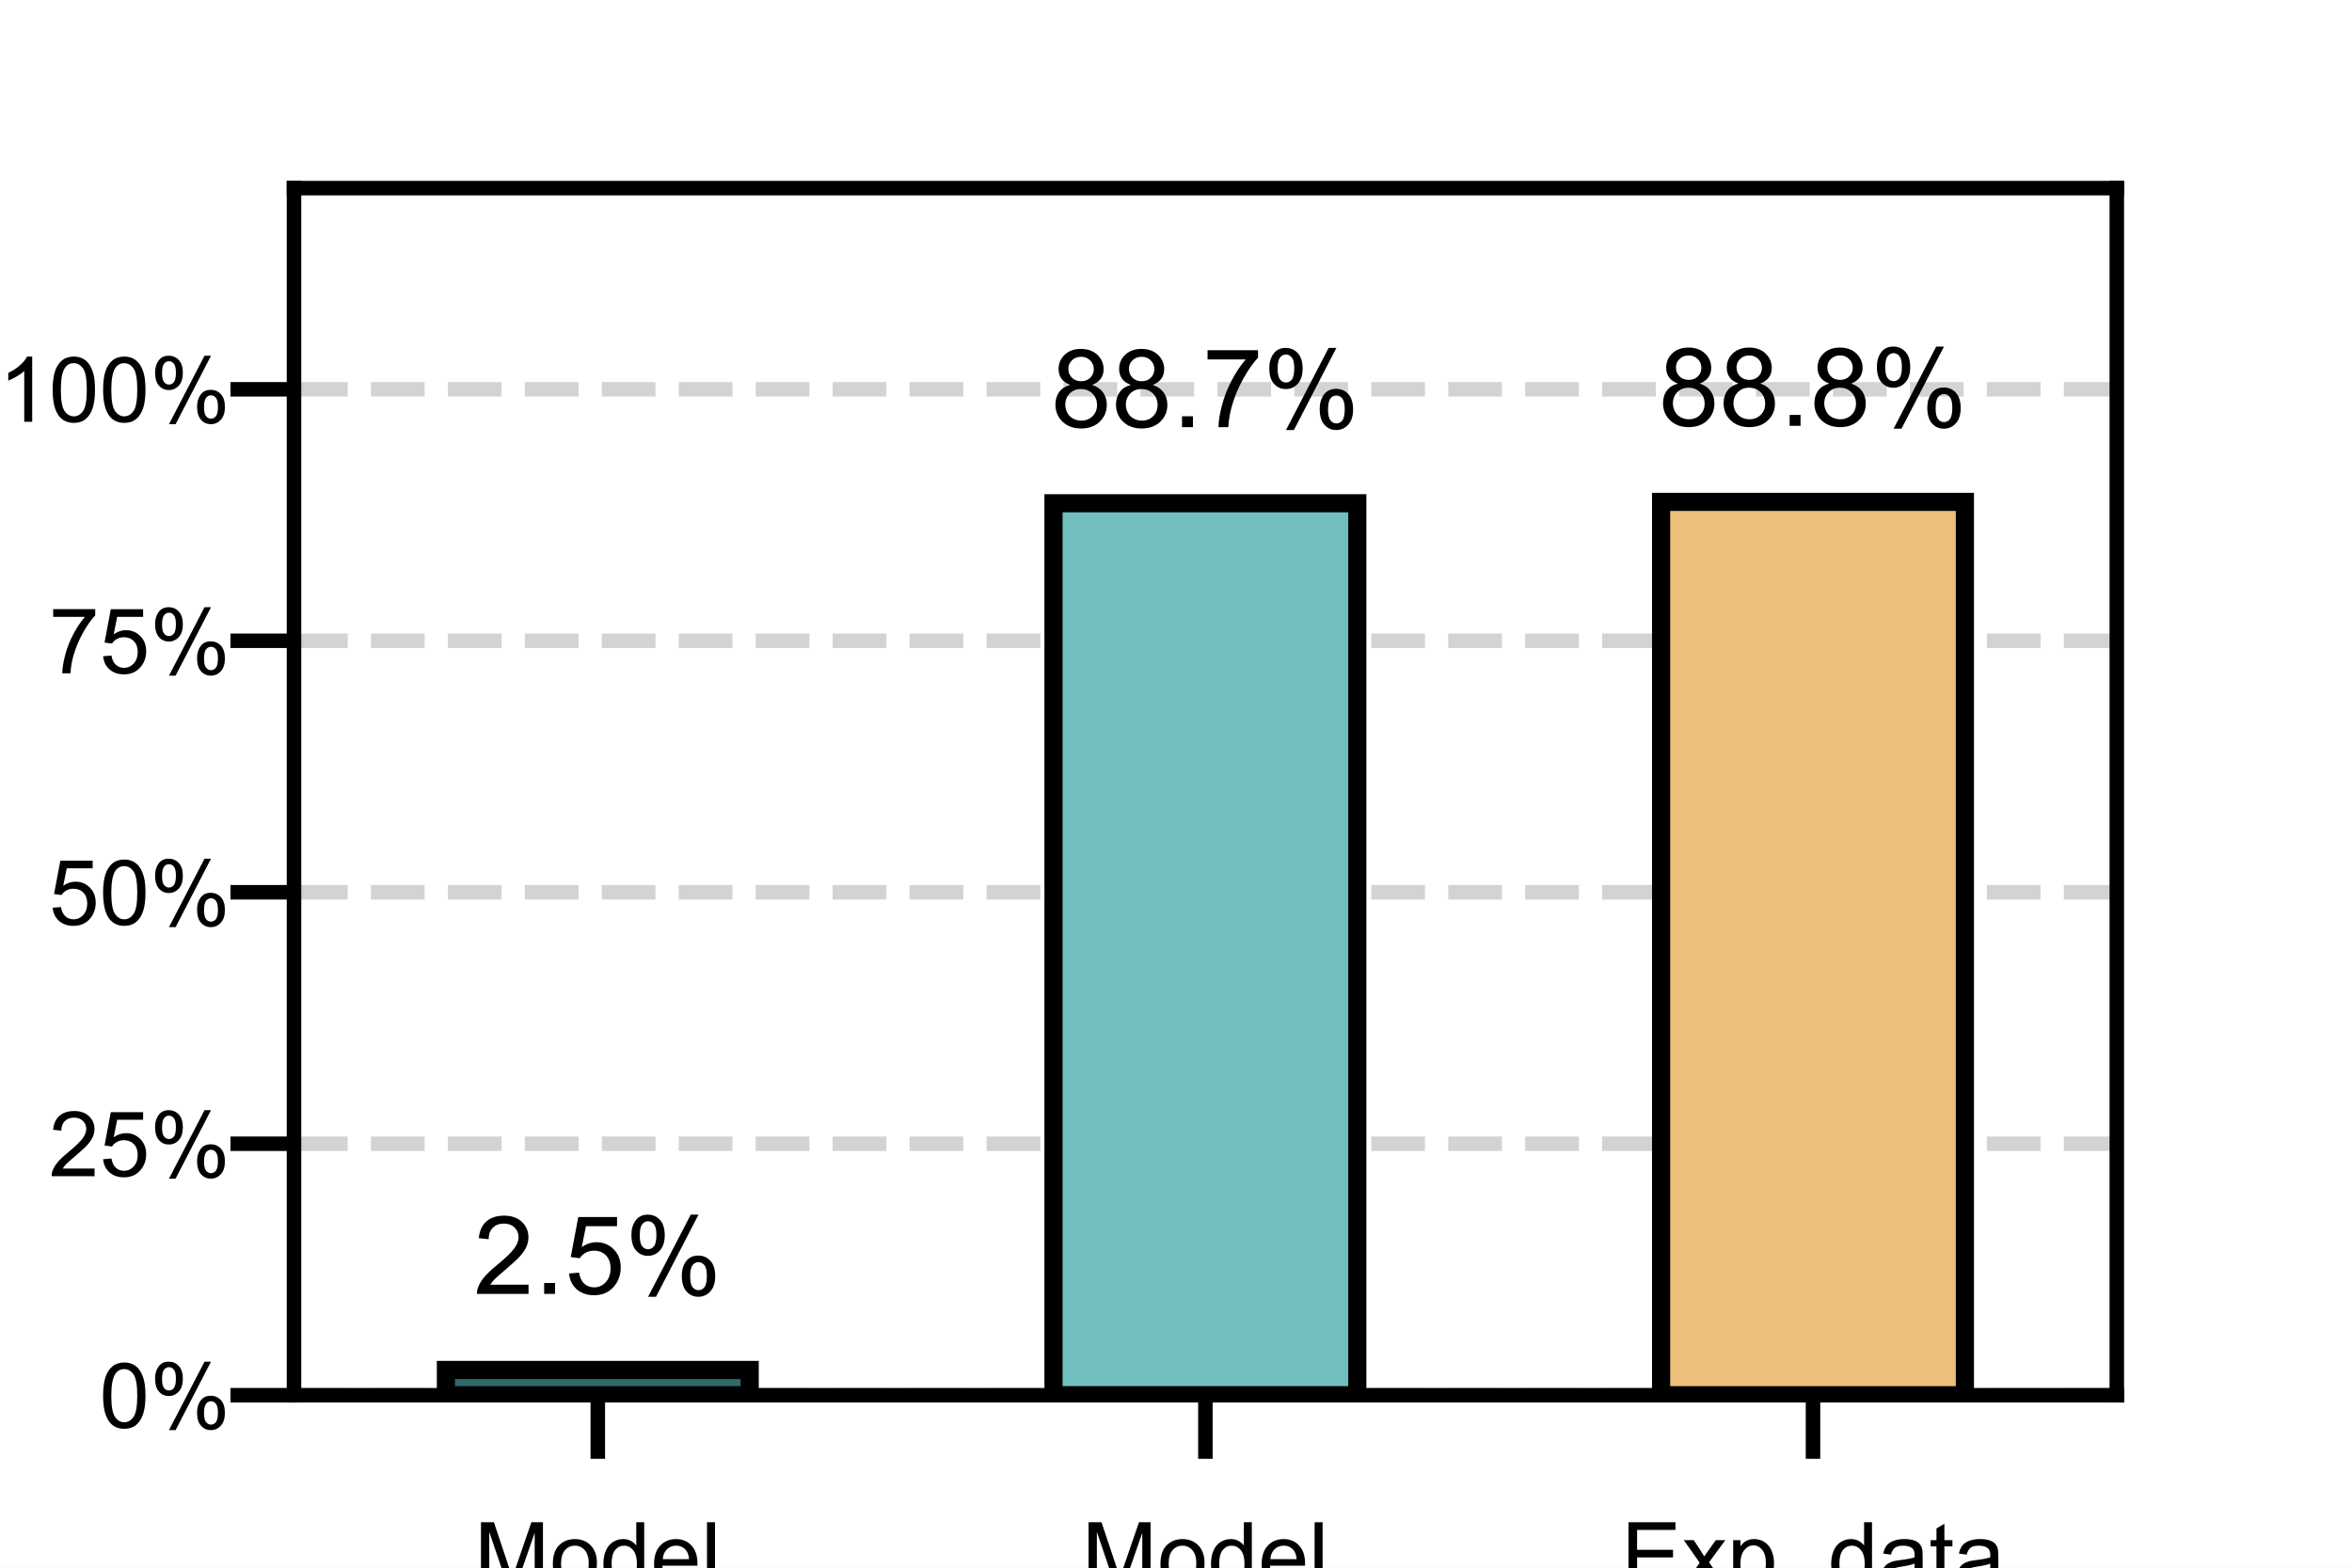
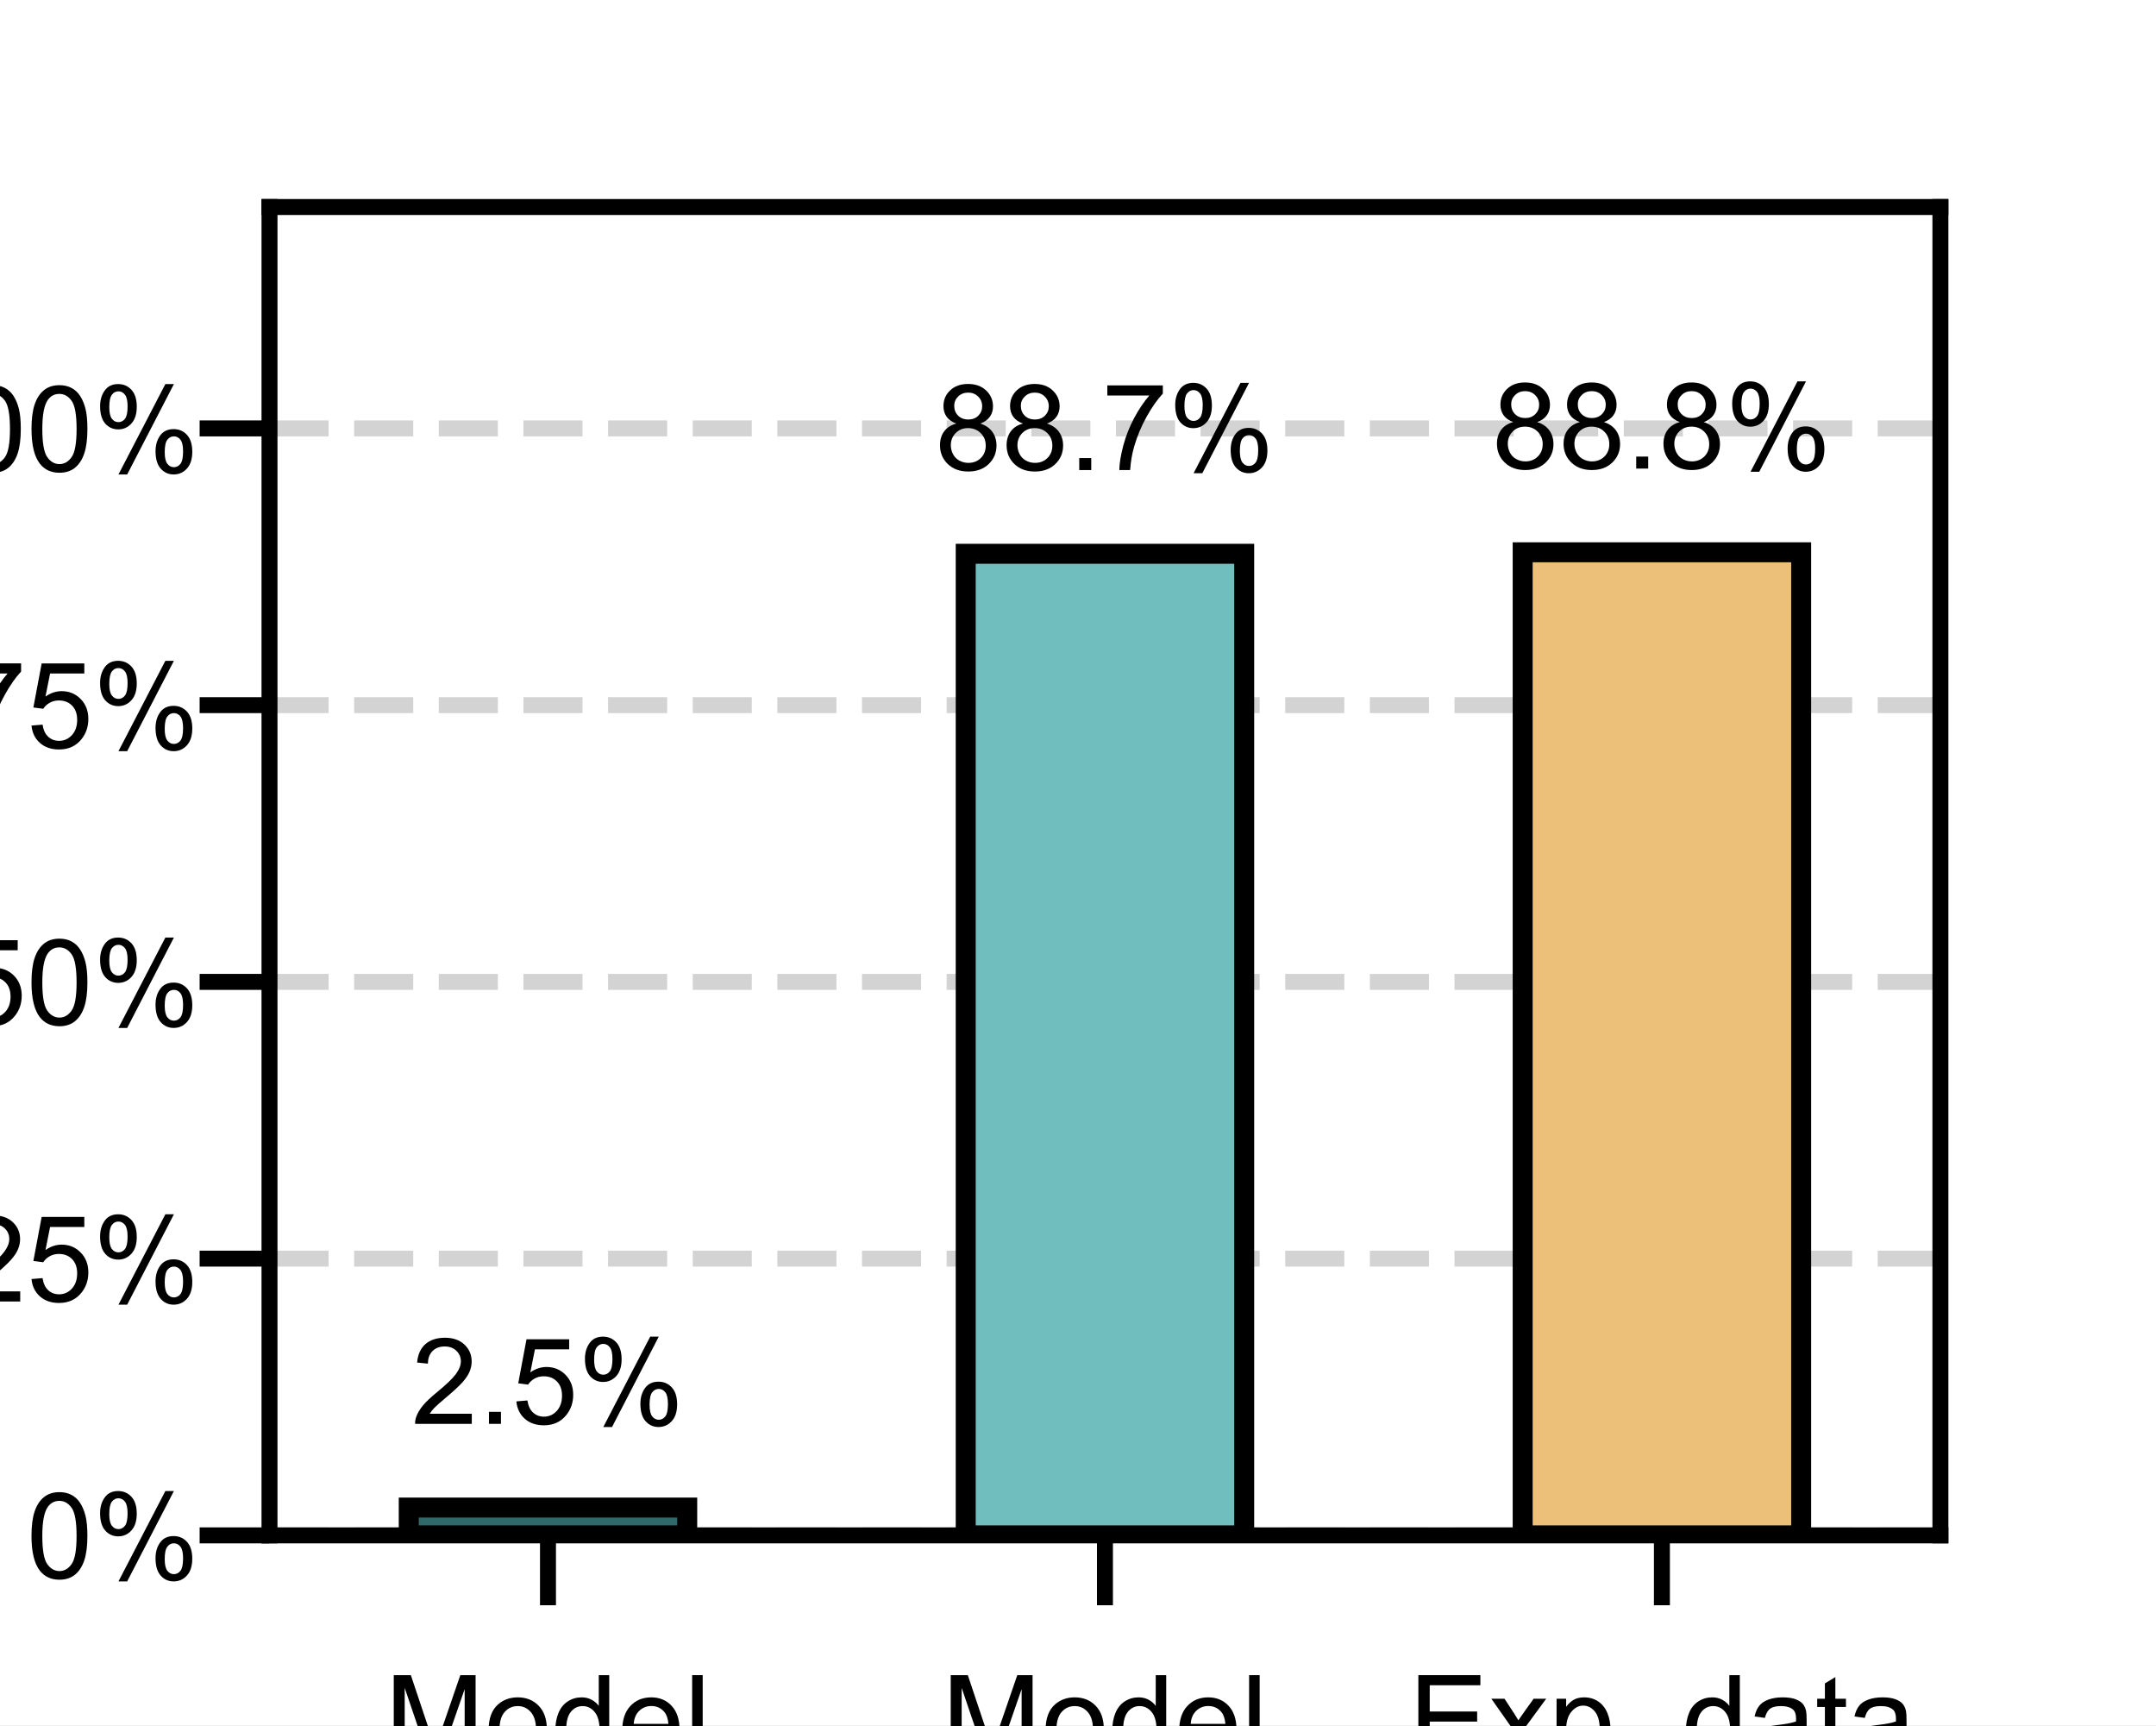
- <svg xmlns="http://www.w3.org/2000/svg" xmlns:xlink="http://www.w3.org/1999/xlink" width="129.6pt" height="86.4pt" viewBox="0 0 129.6 86.4" version="1.1">
+ <svg xmlns="http://www.w3.org/2000/svg" xmlns:xlink="http://www.w3.org/1999/xlink" width="108pt" height="86.4pt" viewBox="0 0 108 86.4" version="1.1">
  <defs>
    <style type="text/css">*{stroke-linejoin: round; stroke-linecap: butt}</style>
  </defs>
  <g id="figure_1">
    <g id="patch_1">
-       <path d="M 0 86.4  L 129.6 86.4  L 129.6 0  L 0 0  z " style="fill: #ffffff" />
+       <path d="M 0 86.4  L 108 86.4  L 108 0  L 0 0  z " style="fill: #ffffff" />
    </g>
    <g id="axes_1">
      <g id="patch_2">
-         <path d="M 16.2 76.896  L 116.64 76.896  L 116.64 10.368  L 16.2 10.368  z " style="fill: #ffffff" />
+         <path d="M 13.5 76.896  L 97.2 76.896  L 97.2 10.368  L 13.5 10.368  z " style="fill: #ffffff" />
      </g>
      <g id="matplotlib.axis_1">
        <g id="xtick_1">
          <g id="line2d_1">
            <defs>
-               <path id="m84609d60b4" d="M 0 0  L 0 3.5  " style="stroke: #000000; stroke-width: 0.8" />
+               <path id="mc37077e671" d="M 0 0  L 0 3.5  " style="stroke: #000000; stroke-width: 0.8" />
            </defs>
            <g>
-               <use xlink:href="#m84609d60b4" x="32.94" y="76.896" style="stroke: #000000; stroke-width: 0.8" />
+               <use xlink:href="#mc37077e671" x="27.45" y="76.896" style="stroke: #000000; stroke-width: 0.8" />
            </g>
          </g>
          <g id="text_1">
-             <g transform="translate(26.13141 87.47491) scale(0.05 -0.05)">
+             <g transform="translate(19.27969 88.19069) scale(0.06 -0.06)">
              <defs>
                <path id="ArialMT-4d" d="M 475 0  L 475 4581  L 1388 4581  L 2472 1338  Q 2622 884 2691 659  Q 2769 909 2934 1394  L 4031 4581  L 4847 4581  L 4847 0  L 4263 0  L 4263 3834  L 2931 0  L 2384 0  L 1059 3900  L 1059 0  L 475 0  z " transform="scale(0.015625)" />
                <path id="ArialMT-6f" d="M 213 1659  Q 213 2581 725 3025  Q 1153 3394 1769 3394  Q 2453 3394 2887 2945  Q 3322 2497 3322 1706  Q 3322 1066 3130 698  Q 2938 331 2570 128  Q 2203 -75 1769 -75  Q 1072 -75 642 372  Q 213 819 213 1659  z M 791 1659  Q 791 1022 1069 705  Q 1347 388 1769 388  Q 2188 388 2466 706  Q 2744 1025 2744 1678  Q 2744 2294 2464 2611  Q 2184 2928 1769 2928  Q 1347 2928 1069 2612  Q 791 2297 791 1659  z " transform="scale(0.015625)" />
                <path id="ArialMT-64" d="M 2575 0  L 2575 419  Q 2259 -75 1647 -75  Q 1250 -75 917 144  Q 584 363 401 755  Q 219 1147 219 1656  Q 219 2153 384 2558  Q 550 2963 881 3178  Q 1213 3394 1622 3394  Q 1922 3394 2156 3267  Q 2391 3141 2538 2938  L 2538 4581  L 3097 4581  L 3097 0  L 2575 0  z M 797 1656  Q 797 1019 1065 703  Q 1334 388 1700 388  Q 2069 388 2326 689  Q 2584 991 2584 1609  Q 2584 2291 2321 2609  Q 2059 2928 1675 2928  Q 1300 2928 1048 2622  Q 797 2316 797 1656  z " transform="scale(0.015625)" />
                <path id="ArialMT-65" d="M 2694 1069  L 3275 997  Q 3138 488 2766 206  Q 2394 -75 1816 -75  Q 1088 -75 661 373  Q 234 822 234 1631  Q 234 2469 665 2931  Q 1097 3394 1784 3394  Q 2450 3394 2872 2941  Q 3294 2488 3294 1666  Q 3294 1616 3291 1516  L 816 1516  Q 847 969 1125 678  Q 1403 388 1819 388  Q 2128 388 2347 550  Q 2566 713 2694 1069  z M 847 1978  L 2700 1978  Q 2663 2397 2488 2606  Q 2219 2931 1791 2931  Q 1403 2931 1139 2672  Q 875 2413 847 1978  z " transform="scale(0.015625)" />
                <path id="ArialMT-6c" d="M 409 0  L 409 4581  L 972 4581  L 972 0  L 409 0  z " transform="scale(0.015625)" />
              </defs>
              <use xlink:href="#ArialMT-4d" />
              <use xlink:href="#ArialMT-6f" transform="translate(83.30078 0)" />
              <use xlink:href="#ArialMT-64" transform="translate(138.916 0)" />
              <use xlink:href="#ArialMT-65" transform="translate(194.5312 0)" />
              <use xlink:href="#ArialMT-6c" transform="translate(250.1465 0)" />
            </g>
-             <g transform="translate(23.99 92.96866) scale(0.05 -0.05)">
+             <g transform="translate(16.71 94.78319) scale(0.06 -0.06)">
              <defs>
                <path id="ArialMT-28" d="M 1497 -1347  Q 1031 -759 709 28  Q 388 816 388 1659  Q 388 2403 628 3084  Q 909 3875 1497 4659  L 1900 4659  Q 1522 4009 1400 3731  Q 1209 3300 1100 2831  Q 966 2247 966 1656  Q 966 153 1900 -1347  L 1497 -1347  z " transform="scale(0.015625)" />
                <path id="DejaVuSans-Oblique-72" d="M 2853 2969  Q 2766 3016 2653 3041  Q 2541 3066 2413 3066  Q 1953 3066 1609 2717  Q 1266 2369 1153 1784  L 800 0  L 225 0  L 909 3500  L 1484 3500  L 1375 2956  Q 1603 3259 1920 3421  Q 2238 3584 2597 3584  Q 2691 3584 2781 3573  Q 2872 3563 2963 3538  L 2853 2969  z " transform="scale(0.015625)" />
                <path id="DejaVuSans-Oblique-70" d="M 3175 2156  Q 3175 2616 2975 2859  Q 2775 3103 2400 3103  Q 2144 3103 1911 2972  Q 1678 2841 1497 2591  Q 1319 2344 1212 1994  Q 1106 1644 1106 1300  Q 1106 863 1306 627  Q 1506 391 1875 391  Q 2147 391 2380 519  Q 2613 647 2778 891  Q 2956 1147 3065 1494  Q 3175 1841 3175 2156  z M 1394 2969  Q 1625 3272 1939 3428  Q 2253 3584 2638 3584  Q 3175 3584 3472 3232  Q 3769 2881 3769 2247  Q 3769 1728 3584 1258  Q 3400 788 3053 416  Q 2822 169 2531 39  Q 2241 -91 1919 -91  Q 1547 -91 1294 64  Q 1041 219 916 525  L 556 -1331  L -19 -1331  L 922 3500  L 1497 3500  L 1394 2969  z " transform="scale(0.015625)" />
                <path id="DejaVuSans-3d" d="M 678 2906  L 4684 2906  L 4684 2381  L 678 2381  L 678 2906  z M 678 1631  L 4684 1631  L 4684 1100  L 678 1100  L 678 1631  z " transform="scale(0.015625)" />
                <path id="DejaVuSans-30" d="M 2034 4250  Q 1547 4250 1301 3770  Q 1056 3291 1056 2328  Q 1056 1369 1301 889  Q 1547 409 2034 409  Q 2525 409 2770 889  Q 3016 1369 3016 2328  Q 3016 3291 2770 3770  Q 2525 4250 2034 4250  z M 2034 4750  Q 2819 4750 3233 4129  Q 3647 3509 3647 2328  Q 3647 1150 3233 529  Q 2819 -91 2034 -91  Q 1250 -91 836 529  Q 422 1150 422 2328  Q 422 3509 836 4129  Q 1250 4750 2034 4750  z " transform="scale(0.015625)" />
                <path id="ArialMT-29" d="M 791 -1347  L 388 -1347  Q 1322 153 1322 1656  Q 1322 2244 1188 2822  Q 1081 3291 891 3722  Q 769 4003 388 4659  L 791 4659  Q 1378 3875 1659 3084  Q 1900 2403 1900 1659  Q 1900 816 1576 28  Q 1253 -759 791 -1347  z " transform="scale(0.015625)" />
              </defs>
              <use xlink:href="#ArialMT-28" transform="translate(0 0.78125)" />
              <use xlink:href="#DejaVuSans-Oblique-72" transform="translate(33.30078 0.78125)" />
              <use xlink:href="#DejaVuSans-Oblique-70" transform="translate(74.41406 0.78125)" />
              <use xlink:href="#DejaVuSans-3d" transform="translate(157.373 0.78125)" />
              <use xlink:href="#DejaVuSans-30" transform="translate(260.6445 0.78125)" />
              <use xlink:href="#ArialMT-29" transform="translate(324.2676 0.78125)" />
            </g>
          </g>
        </g>
        <g id="xtick_2">
          <g id="line2d_2">
            <g>
-               <use xlink:href="#m84609d60b4" x="66.42" y="76.896" style="stroke: #000000; stroke-width: 0.8" />
+               <use xlink:href="#mc37077e671" x="55.35" y="76.896" style="stroke: #000000; stroke-width: 0.8" />
            </g>
          </g>
          <g id="text_2">
-             <g transform="translate(59.61141 87.47491) scale(0.05 -0.05)">
+             <g transform="translate(47.17969 88.19069) scale(0.06 -0.06)">
              <use xlink:href="#ArialMT-4d" />
              <use xlink:href="#ArialMT-6f" transform="translate(83.30078 0)" />
              <use xlink:href="#ArialMT-64" transform="translate(138.916 0)" />
              <use xlink:href="#ArialMT-65" transform="translate(194.5312 0)" />
              <use xlink:href="#ArialMT-6c" transform="translate(250.1465 0)" />
            </g>
-             <g transform="translate(57.47 92.96866) scale(0.05 -0.05)">
+             <g transform="translate(44.61 94.78319) scale(0.06 -0.06)">
              <defs>
                <path id="DejaVuSans-32" d="M 1228 531  L 3431 531  L 3431 0  L 469 0  L 469 531  Q 828 903 1448 1529  Q 2069 2156 2228 2338  Q 2531 2678 2651 2914  Q 2772 3150 2772 3378  Q 2772 3750 2511 3984  Q 2250 4219 1831 4219  Q 1534 4219 1204 4116  Q 875 4013 500 3803  L 500 4441  Q 881 4594 1212 4672  Q 1544 4750 1819 4750  Q 2544 4750 2975 4387  Q 3406 4025 3406 3419  Q 3406 3131 3298 2873  Q 3191 2616 2906 2266  Q 2828 2175 2409 1742  Q 1991 1309 1228 531  z " transform="scale(0.015625)" />
              </defs>
              <use xlink:href="#ArialMT-28" transform="translate(0 0.78125)" />
              <use xlink:href="#DejaVuSans-Oblique-72" transform="translate(33.30078 0.78125)" />
              <use xlink:href="#DejaVuSans-Oblique-70" transform="translate(74.41406 0.78125)" />
              <use xlink:href="#DejaVuSans-3d" transform="translate(157.373 0.78125)" />
              <use xlink:href="#DejaVuSans-32" transform="translate(260.6445 0.78125)" />
              <use xlink:href="#ArialMT-29" transform="translate(324.2676 0.78125)" />
            </g>
          </g>
        </g>
        <g id="xtick_3">
          <g id="line2d_3">
            <g>
-               <use xlink:href="#m84609d60b4" x="99.9" y="76.896" style="stroke: #000000; stroke-width: 0.8" />
+               <use xlink:href="#mc37077e671" x="83.25" y="76.896" style="stroke: #000000; stroke-width: 0.8" />
            </g>
          </g>
          <g id="text_3">
-             <g transform="translate(89.33789 87.47491) scale(0.05 -0.05)">
+             <g transform="translate(70.57547 88.19069) scale(0.06 -0.06)">
              <defs>
                <path id="ArialMT-45" d="M 506 0  L 506 4581  L 3819 4581  L 3819 4041  L 1113 4041  L 1113 2638  L 3647 2638  L 3647 2100  L 1113 2100  L 1113 541  L 3925 541  L 3925 0  L 506 0  z " transform="scale(0.015625)" />
                <path id="ArialMT-78" d="M 47 0  L 1259 1725  L 138 3319  L 841 3319  L 1350 2541  Q 1494 2319 1581 2169  Q 1719 2375 1834 2534  L 2394 3319  L 3066 3319  L 1919 1756  L 3153 0  L 2463 0  L 1781 1031  L 1600 1309  L 728 0  L 47 0  z " transform="scale(0.015625)" />
                <path id="ArialMT-70" d="M 422 -1272  L 422 3319  L 934 3319  L 934 2888  Q 1116 3141 1344 3267  Q 1572 3394 1897 3394  Q 2322 3394 2647 3175  Q 2972 2956 3137 2557  Q 3303 2159 3303 1684  Q 3303 1175 3120 767  Q 2938 359 2589 142  Q 2241 -75 1856 -75  Q 1575 -75 1351 44  Q 1128 163 984 344  L 984 -1272  L 422 -1272  z M 931 1641  Q 931 1000 1190 694  Q 1450 388 1819 388  Q 2194 388 2461 705  Q 2728 1022 2728 1688  Q 2728 2322 2467 2637  Q 2206 2953 1844 2953  Q 1484 2953 1207 2617  Q 931 2281 931 1641  z " transform="scale(0.015625)" />
                <path id="ArialMT-2e" d="M 581 0  L 581 641  L 1222 641  L 1222 0  L 581 0  z " transform="scale(0.015625)" />
                <path id="ArialMT-20" transform="scale(0.015625)" />
                <path id="ArialMT-61" d="M 2588 409  Q 2275 144 1986 34  Q 1697 -75 1366 -75  Q 819 -75 525 192  Q 231 459 231 875  Q 231 1119 342 1320  Q 453 1522 633 1644  Q 813 1766 1038 1828  Q 1203 1872 1538 1913  Q 2219 1994 2541 2106  Q 2544 2222 2544 2253  Q 2544 2597 2384 2738  Q 2169 2928 1744 2928  Q 1347 2928 1158 2789  Q 969 2650 878 2297  L 328 2372  Q 403 2725 575 2942  Q 747 3159 1072 3276  Q 1397 3394 1825 3394  Q 2250 3394 2515 3294  Q 2781 3194 2906 3042  Q 3031 2891 3081 2659  Q 3109 2516 3109 2141  L 3109 1391  Q 3109 606 3145 398  Q 3181 191 3288 0  L 2700 0  Q 2613 175 2588 409  z M 2541 1666  Q 2234 1541 1622 1453  Q 1275 1403 1131 1340  Q 988 1278 909 1158  Q 831 1038 831 891  Q 831 666 1001 516  Q 1172 366 1500 366  Q 1825 366 2078 508  Q 2331 650 2450 897  Q 2541 1088 2541 1459  L 2541 1666  z " transform="scale(0.015625)" />
                <path id="ArialMT-74" d="M 1650 503  L 1731 6  Q 1494 -44 1306 -44  Q 1000 -44 831 53  Q 663 150 594 308  Q 525 466 525 972  L 525 2881  L 113 2881  L 113 3319  L 525 3319  L 525 4141  L 1084 4478  L 1084 3319  L 1650 3319  L 1650 2881  L 1084 2881  L 1084 941  Q 1084 700 1114 631  Q 1144 563 1211 522  Q 1278 481 1403 481  Q 1497 481 1650 503  z " transform="scale(0.015625)" />
              </defs>
              <use xlink:href="#ArialMT-45" />
              <use xlink:href="#ArialMT-78" transform="translate(66.69922 0)" />
              <use xlink:href="#ArialMT-70" transform="translate(116.6992 0)" />
              <use xlink:href="#ArialMT-2e" transform="translate(172.3145 0)" />
              <use xlink:href="#ArialMT-20" transform="translate(200.0977 0)" />
              <use xlink:href="#ArialMT-64" transform="translate(227.8809 0)" />
              <use xlink:href="#ArialMT-61" transform="translate(283.4961 0)" />
              <use xlink:href="#ArialMT-74" transform="translate(339.1113 0)" />
              <use xlink:href="#ArialMT-61" transform="translate(366.8945 0)" />
            </g>
          </g>
        </g>
      </g>
      <g id="matplotlib.axis_2">
        <g id="ytick_1">
          <g id="line2d_4">
-             <path d="M 16.2 76.896  L 116.64 76.896  " clip-path="url(#pd5419280a4)" style="fill: none; stroke-dasharray: 2.96,1.28; stroke-dashoffset: 0; stroke: #d3d3d3; stroke-width: 0.8" />
+             <path d="M 13.5 76.896  L 97.2 76.896  " clip-path="url(#p0865bde58f)" style="fill: none; stroke-dasharray: 2.96,1.28; stroke-dashoffset: 0; stroke: #d3d3d3; stroke-width: 0.8" />
          </g>
          <g id="line2d_5">
            <defs>
-               <path id="m1d2992da17" d="M 0 0  L -3.5 0  " style="stroke: #000000; stroke-width: 0.8" />
+               <path id="m17228cb70d" d="M 0 0  L -3.5 0  " style="stroke: #000000; stroke-width: 0.8" />
            </defs>
            <g>
-               <use xlink:href="#m1d2992da17" x="16.2" y="76.896" style="stroke: #000000; stroke-width: 0.8" />
+               <use xlink:href="#m17228cb70d" x="13.5" y="76.896" style="stroke: #000000; stroke-width: 0.8" />
            </g>
          </g>
          <g id="text_4">
-             <g transform="translate(5.473437 78.68545) scale(0.05 -0.05)">
+             <g transform="translate(1.328125 79.04334) scale(0.06 -0.06)">
              <defs>
                <path id="ArialMT-30" d="M 266 2259  Q 266 3072 433 3567  Q 600 4063 929 4331  Q 1259 4600 1759 4600  Q 2128 4600 2406 4451  Q 2684 4303 2865 4023  Q 3047 3744 3150 3342  Q 3253 2941 3253 2259  Q 3253 1453 3087 958  Q 2922 463 2592 192  Q 2263 -78 1759 -78  Q 1097 -78 719 397  Q 266 969 266 2259  z M 844 2259  Q 844 1131 1108 757  Q 1372 384 1759 384  Q 2147 384 2411 759  Q 2675 1134 2675 2259  Q 2675 3391 2411 3762  Q 2147 4134 1753 4134  Q 1366 4134 1134 3806  Q 844 3388 844 2259  z " transform="scale(0.015625)" />
                <path id="ArialMT-25" d="M 372 3481  Q 372 3972 619 4315  Q 866 4659 1334 4659  Q 1766 4659 2048 4351  Q 2331 4044 2331 3447  Q 2331 2866 2045 2552  Q 1759 2238 1341 2238  Q 925 2238 648 2547  Q 372 2856 372 3481  z M 1350 4272  Q 1141 4272 1002 4090  Q 863 3909 863 3425  Q 863 2984 1003 2804  Q 1144 2625 1350 2625  Q 1563 2625 1702 2806  Q 1841 2988 1841 3469  Q 1841 3913 1700 4092  Q 1559 4272 1350 4272  z M 1353 -169  L 3859 4659  L 4316 4659  L 1819 -169  L 1353 -169  z M 3334 1075  Q 3334 1569 3581 1911  Q 3828 2253 4300 2253  Q 4731 2253 5014 1945  Q 5297 1638 5297 1041  Q 5297 459 5011 145  Q 4725 -169 4303 -169  Q 3888 -169 3611 142  Q 3334 453 3334 1075  z M 4316 1866  Q 4103 1866 3964 1684  Q 3825 1503 3825 1019  Q 3825 581 3965 400  Q 4106 219 4313 219  Q 4528 219 4667 400  Q 4806 581 4806 1063  Q 4806 1506 4665 1686  Q 4525 1866 4316 1866  z " transform="scale(0.015625)" />
              </defs>
              <use xlink:href="#ArialMT-30" />
              <use xlink:href="#ArialMT-25" transform="translate(55.61523 0)" />
            </g>
          </g>
        </g>
        <g id="ytick_2">
          <g id="line2d_6">
-             <path d="M 16.2 63.036  L 116.64 63.036  " clip-path="url(#pd5419280a4)" style="fill: none; stroke-dasharray: 2.96,1.28; stroke-dashoffset: 0; stroke: #d3d3d3; stroke-width: 0.8" />
+             <path d="M 13.5 63.036  L 97.2 63.036  " clip-path="url(#p0865bde58f)" style="fill: none; stroke-dasharray: 2.96,1.28; stroke-dashoffset: 0; stroke: #d3d3d3; stroke-width: 0.8" />
          </g>
          <g id="line2d_7">
            <g>
-               <use xlink:href="#m1d2992da17" x="16.2" y="63.036" style="stroke: #000000; stroke-width: 0.8" />
+               <use xlink:href="#m17228cb70d" x="13.5" y="63.036" style="stroke: #000000; stroke-width: 0.8" />
            </g>
          </g>
          <g id="text_5">
-             <g transform="translate(2.692969 64.82545) scale(0.05 -0.05)">
+             <g transform="translate(-2.008437 65.18334) scale(0.06 -0.06)">
              <defs>
                <path id="ArialMT-32" d="M 3222 541  L 3222 0  L 194 0  Q 188 203 259 391  Q 375 700 629 1000  Q 884 1300 1366 1694  Q 2113 2306 2375 2664  Q 2638 3022 2638 3341  Q 2638 3675 2398 3904  Q 2159 4134 1775 4134  Q 1369 4134 1125 3890  Q 881 3647 878 3216  L 300 3275  Q 359 3922 746 4261  Q 1134 4600 1788 4600  Q 2447 4600 2831 4234  Q 3216 3869 3216 3328  Q 3216 3053 3103 2787  Q 2991 2522 2730 2228  Q 2469 1934 1863 1422  Q 1356 997 1212 845  Q 1069 694 975 541  L 3222 541  z " transform="scale(0.015625)" />
                <path id="ArialMT-35" d="M 266 1200  L 856 1250  Q 922 819 1161 601  Q 1400 384 1738 384  Q 2144 384 2425 690  Q 2706 997 2706 1503  Q 2706 1984 2436 2262  Q 2166 2541 1728 2541  Q 1456 2541 1237 2417  Q 1019 2294 894 2097  L 366 2166  L 809 4519  L 3088 4519  L 3088 3981  L 1259 3981  L 1013 2750  Q 1425 3038 1878 3038  Q 2478 3038 2890 2622  Q 3303 2206 3303 1553  Q 3303 931 2941 478  Q 2500 -78 1738 -78  Q 1113 -78 717 272  Q 322 622 266 1200  z " transform="scale(0.015625)" />
              </defs>
              <use xlink:href="#ArialMT-32" />
              <use xlink:href="#ArialMT-35" transform="translate(55.61523 0)" />
              <use xlink:href="#ArialMT-25" transform="translate(111.2305 0)" />
            </g>
          </g>
        </g>
        <g id="ytick_3">
          <g id="line2d_8">
-             <path d="M 16.2 49.176  L 116.64 49.176  " clip-path="url(#pd5419280a4)" style="fill: none; stroke-dasharray: 2.96,1.28; stroke-dashoffset: 0; stroke: #d3d3d3; stroke-width: 0.8" />
+             <path d="M 13.5 49.176  L 97.2 49.176  " clip-path="url(#p0865bde58f)" style="fill: none; stroke-dasharray: 2.96,1.28; stroke-dashoffset: 0; stroke: #d3d3d3; stroke-width: 0.8" />
          </g>
          <g id="line2d_9">
            <g>
-               <use xlink:href="#m1d2992da17" x="16.2" y="49.176" style="stroke: #000000; stroke-width: 0.8" />
+               <use xlink:href="#m17228cb70d" x="13.5" y="49.176" style="stroke: #000000; stroke-width: 0.8" />
            </g>
          </g>
          <g id="text_6">
-             <g transform="translate(2.692969 50.96545) scale(0.05 -0.05)">
+             <g transform="translate(-2.008437 51.32334) scale(0.06 -0.06)">
              <use xlink:href="#ArialMT-35" />
              <use xlink:href="#ArialMT-30" transform="translate(55.61523 0)" />
              <use xlink:href="#ArialMT-25" transform="translate(111.2305 0)" />
            </g>
          </g>
        </g>
        <g id="ytick_4">
          <g id="line2d_10">
-             <path d="M 16.2 35.316  L 116.64 35.316  " clip-path="url(#pd5419280a4)" style="fill: none; stroke-dasharray: 2.96,1.28; stroke-dashoffset: 0; stroke: #d3d3d3; stroke-width: 0.8" />
+             <path d="M 13.5 35.316  L 97.2 35.316  " clip-path="url(#p0865bde58f)" style="fill: none; stroke-dasharray: 2.96,1.28; stroke-dashoffset: 0; stroke: #d3d3d3; stroke-width: 0.8" />
          </g>
          <g id="line2d_11">
            <g>
-               <use xlink:href="#m1d2992da17" x="16.2" y="35.316" style="stroke: #000000; stroke-width: 0.8" />
+               <use xlink:href="#m17228cb70d" x="13.5" y="35.316" style="stroke: #000000; stroke-width: 0.8" />
            </g>
          </g>
          <g id="text_7">
-             <g transform="translate(2.692969 37.10545) scale(0.05 -0.05)">
+             <g transform="translate(-2.008437 37.46334) scale(0.06 -0.06)">
              <defs>
                <path id="ArialMT-37" d="M 303 3981  L 303 4522  L 3269 4522  L 3269 4084  Q 2831 3619 2401 2847  Q 1972 2075 1738 1259  Q 1569 684 1522 0  L 944 0  Q 953 541 1156 1306  Q 1359 2072 1739 2783  Q 2119 3494 2547 3981  L 303 3981  z " transform="scale(0.015625)" />
              </defs>
              <use xlink:href="#ArialMT-37" />
              <use xlink:href="#ArialMT-35" transform="translate(55.61523 0)" />
              <use xlink:href="#ArialMT-25" transform="translate(111.2305 0)" />
            </g>
          </g>
        </g>
        <g id="ytick_5">
          <g id="line2d_12">
-             <path d="M 16.2 21.456  L 116.64 21.456  " clip-path="url(#pd5419280a4)" style="fill: none; stroke-dasharray: 2.96,1.28; stroke-dashoffset: 0; stroke: #d3d3d3; stroke-width: 0.8" />
+             <path d="M 13.5 21.456  L 97.2 21.456  " clip-path="url(#p0865bde58f)" style="fill: none; stroke-dasharray: 2.96,1.28; stroke-dashoffset: 0; stroke: #d3d3d3; stroke-width: 0.8" />
          </g>
          <g id="line2d_13">
            <g>
-               <use xlink:href="#m1d2992da17" x="16.2" y="21.456" style="stroke: #000000; stroke-width: 0.8" />
+               <use xlink:href="#m17228cb70d" x="13.5" y="21.456" style="stroke: #000000; stroke-width: 0.8" />
            </g>
          </g>
          <g id="text_8">
-             <g transform="translate(-0.0875 23.24545) scale(0.05 -0.05)">
+             <g transform="translate(-5.345 23.60334) scale(0.06 -0.06)">
              <defs>
                <path id="ArialMT-31" d="M 2384 0  L 1822 0  L 1822 3584  Q 1619 3391 1289 3197  Q 959 3003 697 2906  L 697 3450  Q 1169 3672 1522 3987  Q 1875 4303 2022 4600  L 2384 4600  L 2384 0  z " transform="scale(0.015625)" />
              </defs>
              <use xlink:href="#ArialMT-31" />
              <use xlink:href="#ArialMT-30" transform="translate(55.61523 0)" />
              <use xlink:href="#ArialMT-30" transform="translate(111.2305 0)" />
              <use xlink:href="#ArialMT-25" transform="translate(166.8457 0)" />
            </g>
          </g>
        </g>
        <g id="text_9">
-           <g transform="translate(-13.06697 65.02958) rotate(-90) scale(0.07 -0.07)">
+           <g transform="translate(-18.32447 65.02958) rotate(-90) scale(0.07 -0.07)">
            <defs>
              <path id="ArialMT-63" d="M 2588 1216  L 3141 1144  Q 3050 572 2676 248  Q 2303 -75 1759 -75  Q 1078 -75 664 370  Q 250 816 250 1647  Q 250 2184 428 2587  Q 606 2991 970 3192  Q 1334 3394 1763 3394  Q 2303 3394 2647 3120  Q 2991 2847 3088 2344  L 2541 2259  Q 2463 2594 2264 2762  Q 2066 2931 1784 2931  Q 1359 2931 1093 2626  Q 828 2322 828 1663  Q 828 994 1084 691  Q 1341 388 1753 388  Q 2084 388 2306 591  Q 2528 794 2588 1216  z " transform="scale(0.015625)" />
              <path id="ArialMT-6e" d="M 422 0  L 422 3319  L 928 3319  L 928 2847  Q 1294 3394 1984 3394  Q 2284 3394 2536 3286  Q 2788 3178 2913 3003  Q 3038 2828 3088 2588  Q 3119 2431 3119 2041  L 3119 0  L 2556 0  L 2556 2019  Q 2556 2363 2490 2533  Q 2425 2703 2258 2804  Q 2091 2906 1866 2906  Q 1506 2906 1245 2678  Q 984 2450 984 1813  L 984 0  L 422 0  z " transform="scale(0.015625)" />
              <path id="ArialMT-73" d="M 197 991  L 753 1078  Q 800 744 1014 566  Q 1228 388 1613 388  Q 2000 388 2187 545  Q 2375 703 2375 916  Q 2375 1106 2209 1216  Q 2094 1291 1634 1406  Q 1016 1563 777 1677  Q 538 1791 414 1992  Q 291 2194 291 2438  Q 291 2659 392 2848  Q 494 3038 669 3163  Q 800 3259 1026 3326  Q 1253 3394 1513 3394  Q 1903 3394 2198 3281  Q 2494 3169 2634 2976  Q 2775 2784 2828 2463  L 2278 2388  Q 2241 2644 2061 2787  Q 1881 2931 1553 2931  Q 1166 2931 1000 2803  Q 834 2675 834 2503  Q 834 2394 903 2306  Q 972 2216 1119 2156  Q 1203 2125 1616 2013  Q 2213 1853 2448 1751  Q 2684 1650 2818 1456  Q 2953 1263 2953 975  Q 2953 694 2789 445  Q 2625 197 2315 61  Q 2006 -75 1616 -75  Q 969 -75 630 194  Q 291 463 197 991  z " transform="scale(0.015625)" />
              <path id="ArialMT-77" d="M 1034 0  L 19 3319  L 600 3319  L 1128 1403  L 1325 691  Q 1338 744 1497 1375  L 2025 3319  L 2603 3319  L 3100 1394  L 3266 759  L 3456 1400  L 4025 3319  L 4572 3319  L 3534 0  L 2950 0  L 2422 1988  L 2294 2553  L 1622 0  L 1034 0  z " transform="scale(0.015625)" />
              <path id="ArialMT-69" d="M 425 3934  L 425 4581  L 988 4581  L 988 3934  L 425 3934  z M 425 0  L 425 3319  L 988 3319  L 988 0  L 425 0  z " transform="scale(0.015625)" />
              <path id="ArialMT-68" d="M 422 0  L 422 4581  L 984 4581  L 984 2938  Q 1378 3394 1978 3394  Q 2347 3394 2619 3248  Q 2891 3103 3008 2847  Q 3125 2591 3125 2103  L 3125 0  L 2563 0  L 2563 2103  Q 2563 2525 2380 2717  Q 2197 2909 1863 2909  Q 1613 2909 1392 2779  Q 1172 2650 1078 2428  Q 984 2206 984 1816  L 984 0  L 422 0  z " transform="scale(0.015625)" />
            </defs>
            <use xlink:href="#ArialMT-25" />
            <use xlink:href="#ArialMT-20" transform="translate(88.91602 0)" />
            <use xlink:href="#ArialMT-63" transform="translate(116.6992 0)" />
            <use xlink:href="#ArialMT-6c" transform="translate(166.6992 0)" />
            <use xlink:href="#ArialMT-6f" transform="translate(188.916 0)" />
            <use xlink:href="#ArialMT-6e" transform="translate(244.5312 0)" />
            <use xlink:href="#ArialMT-65" transform="translate(300.1465 0)" />
            <use xlink:href="#ArialMT-73" transform="translate(355.7617 0)" />
            <use xlink:href="#ArialMT-20" transform="translate(405.7617 0)" />
            <use xlink:href="#ArialMT-77" transform="translate(433.5449 0)" />
            <use xlink:href="#ArialMT-69" transform="translate(505.7617 0)" />
            <use xlink:href="#ArialMT-74" transform="translate(527.9785 0)" />
            <use xlink:href="#ArialMT-68" transform="translate(555.7617 0)" />
          </g>
-           <g transform="translate(-5.560781 66.00137) rotate(-90) scale(0.07 -0.07)">
+           <g transform="translate(-10.81828 66.00137) rotate(-90) scale(0.07 -0.07)">
            <defs>
              <path id="ArialMT-67" d="M 319 -275  L 866 -356  Q 900 -609 1056 -725  Q 1266 -881 1628 -881  Q 2019 -881 2231 -725  Q 2444 -569 2519 -288  Q 2563 -116 2559 434  Q 2191 0 1641 0  Q 956 0 581 494  Q 206 988 206 1678  Q 206 2153 378 2554  Q 550 2956 876 3175  Q 1203 3394 1644 3394  Q 2231 3394 2613 2919  L 2613 3319  L 3131 3319  L 3131 450  Q 3131 -325 2973 -648  Q 2816 -972 2473 -1159  Q 2131 -1347 1631 -1347  Q 1038 -1347 672 -1080  Q 306 -813 319 -275  z M 784 1719  Q 784 1066 1043 766  Q 1303 466 1694 466  Q 2081 466 2343 764  Q 2606 1063 2606 1700  Q 2606 2309 2336 2618  Q 2066 2928 1684 2928  Q 1309 2928 1046 2623  Q 784 2319 784 1719  z " transform="scale(0.015625)" />
              <path id="ArialMT-66" d="M 556 0  L 556 2881  L 59 2881  L 59 3319  L 556 3319  L 556 3672  Q 556 4006 616 4169  Q 697 4388 901 4523  Q 1106 4659 1475 4659  Q 1713 4659 2000 4603  L 1916 4113  Q 1741 4144 1584 4144  Q 1328 4144 1222 4034  Q 1116 3925 1116 3625  L 1116 3319  L 1763 3319  L 1763 2881  L 1116 2881  L 1116 0  L 556 0  z " transform="scale(0.015625)" />
              <path id="ArialMT-72" d="M 416 0  L 416 3319  L 922 3319  L 922 2816  Q 1116 3169 1280 3281  Q 1444 3394 1641 3394  Q 1925 3394 2219 3213  L 2025 2691  Q 1819 2813 1613 2813  Q 1428 2813 1281 2702  Q 1134 2591 1072 2394  Q 978 2094 978 1738  L 978 0  L 416 0  z " transform="scale(0.015625)" />
            </defs>
            <use xlink:href="#ArialMT-73" />
            <use xlink:href="#ArialMT-69" transform="translate(50 0)" />
            <use xlink:href="#ArialMT-67" transform="translate(72.2168 0)" />
            <use xlink:href="#ArialMT-6e" transform="translate(127.832 0)" />
            <use xlink:href="#ArialMT-69" transform="translate(183.4473 0)" />
            <use xlink:href="#ArialMT-66" transform="translate(205.6641 0)" />
            <use xlink:href="#ArialMT-69" transform="translate(233.4473 0)" />
            <use xlink:href="#ArialMT-63" transform="translate(255.6641 0)" />
            <use xlink:href="#ArialMT-61" transform="translate(305.6641 0)" />
            <use xlink:href="#ArialMT-6e" transform="translate(361.2793 0)" />
            <use xlink:href="#ArialMT-74" transform="translate(416.8945 0)" />
            <use xlink:href="#ArialMT-20" transform="translate(444.6777 0)" />
            <use xlink:href="#ArialMT-64" transform="translate(472.4609 0)" />
            <use xlink:href="#ArialMT-72" transform="translate(528.0762 0)" />
            <use xlink:href="#ArialMT-69" transform="translate(561.377 0)" />
            <use xlink:href="#ArialMT-66" transform="translate(583.5938 0)" />
            <use xlink:href="#ArialMT-74" transform="translate(611.377 0)" />
          </g>
        </g>
      </g>
      <g id="patch_3">
-         <path d="M 24.57 76.896  L 41.31 76.896  L 41.31 75.503  L 24.57 75.503  z " clip-path="url(#pd5419280a4)" style="fill: #306969; stroke: #000000; stroke-linejoin: miter" />
+         <path d="M 20.475 76.896  L 34.425 76.896  L 34.425 75.503  L 20.475 75.503  z " clip-path="url(#p0865bde58f)" style="fill: #306969; stroke: #000000; stroke-linejoin: miter" />
      </g>
      <g id="line2d_14">
-         <path clip-path="url(#pd5419280a4)" style="fill: none; stroke: #424242; stroke-width: 2.25; stroke-linecap: square" />
+         <path clip-path="url(#p0865bde58f)" style="fill: none; stroke: #424242; stroke-width: 2.25; stroke-linecap: square" />
      </g>
      <g id="patch_4">
-         <path d="M 58.05 76.896  L 74.79 76.896  L 74.79 27.735  L 58.05 27.735  z " clip-path="url(#pd5419280a4)" style="fill: #70bebe; stroke: #000000; stroke-linejoin: miter" />
+         <path d="M 48.375 76.896  L 62.325 76.896  L 62.325 27.735  L 48.375 27.735  z " clip-path="url(#p0865bde58f)" style="fill: #70bebe; stroke: #000000; stroke-linejoin: miter" />
      </g>
      <g id="line2d_15">
-         <path clip-path="url(#pd5419280a4)" style="fill: none; stroke: #424242; stroke-width: 2.25; stroke-linecap: square" />
+         <path clip-path="url(#p0865bde58f)" style="fill: none; stroke: #424242; stroke-width: 2.25; stroke-linecap: square" />
      </g>
      <g id="patch_5">
-         <path d="M 91.53 76.896  L 108.27 76.896  L 108.27 27.66  L 91.53 27.66  z " clip-path="url(#pd5419280a4)" style="fill: #ecc079; stroke: #000000; stroke-linejoin: miter" />
+         <path d="M 76.275 76.896  L 90.225 76.896  L 90.225 27.66  L 76.275 27.66  z " clip-path="url(#p0865bde58f)" style="fill: #ecc079; stroke: #000000; stroke-linejoin: miter" />
      </g>
      <g id="line2d_16">
-         <path clip-path="url(#pd5419280a4)" style="fill: none; stroke: #424242; stroke-width: 2.25; stroke-linecap: square" />
+         <path clip-path="url(#p0865bde58f)" style="fill: none; stroke: #424242; stroke-width: 2.25; stroke-linecap: square" />
      </g>
      <g id="patch_6">
-         <path d="M 16.2 76.896  L 16.2 10.368  " style="fill: none; stroke: #000000; stroke-width: 0.8; stroke-linejoin: miter; stroke-linecap: square" />
+         <path d="M 13.5 76.896  L 13.5 10.368  " style="fill: none; stroke: #000000; stroke-width: 0.8; stroke-linejoin: miter; stroke-linecap: square" />
      </g>
      <g id="patch_7">
-         <path d="M 116.64 76.896  L 116.64 10.368  " style="fill: none; stroke: #000000; stroke-width: 0.8; stroke-linejoin: miter; stroke-linecap: square" />
+         <path d="M 97.2 76.896  L 97.2 10.368  " style="fill: none; stroke: #000000; stroke-width: 0.8; stroke-linejoin: miter; stroke-linecap: square" />
      </g>
      <g id="patch_8">
-         <path d="M 16.2 76.896  L 116.64 76.896  " style="fill: none; stroke: #000000; stroke-width: 0.8; stroke-linejoin: miter; stroke-linecap: square" />
+         <path d="M 13.5 76.896  L 97.2 76.896  " style="fill: none; stroke: #000000; stroke-width: 0.8; stroke-linejoin: miter; stroke-linecap: square" />
      </g>
      <g id="patch_9">
-         <path d="M 16.2 10.368  L 116.64 10.368  " style="fill: none; stroke: #000000; stroke-width: 0.8; stroke-linejoin: miter; stroke-linecap: square" />
+         <path d="M 13.5 10.368  L 97.2 10.368  " style="fill: none; stroke: #000000; stroke-width: 0.8; stroke-linejoin: miter; stroke-linecap: square" />
      </g>
      <g id="text_10">
-         <g transform="translate(26.10234 71.31067) scale(0.06 -0.06)">
+         <g transform="translate(20.61234 71.31067) scale(0.06 -0.06)">
          <use xlink:href="#ArialMT-32" />
          <use xlink:href="#ArialMT-2e" transform="translate(55.61523 0)" />
          <use xlink:href="#ArialMT-35" transform="translate(83.39844 0)" />
          <use xlink:href="#ArialMT-25" transform="translate(139.0137 0)" />
        </g>
      </g>
      <g id="text_11">
-         <g transform="translate(57.91406 23.54217) scale(0.06 -0.06)">
+         <g transform="translate(46.84406 23.54217) scale(0.06 -0.06)">
          <defs>
            <path id="ArialMT-38" d="M 1131 2484  Q 781 2613 612 2850  Q 444 3088 444 3419  Q 444 3919 803 4259  Q 1163 4600 1759 4600  Q 2359 4600 2725 4251  Q 3091 3903 3091 3403  Q 3091 3084 2923 2848  Q 2756 2613 2416 2484  Q 2838 2347 3058 2040  Q 3278 1734 3278 1309  Q 3278 722 2862 322  Q 2447 -78 1769 -78  Q 1091 -78 675 323  Q 259 725 259 1325  Q 259 1772 486 2073  Q 713 2375 1131 2484  z M 1019 3438  Q 1019 3113 1228 2906  Q 1438 2700 1772 2700  Q 2097 2700 2305 2904  Q 2513 3109 2513 3406  Q 2513 3716 2298 3927  Q 2084 4138 1766 4138  Q 1444 4138 1231 3931  Q 1019 3725 1019 3438  z M 838 1322  Q 838 1081 952 856  Q 1066 631 1291 507  Q 1516 384 1775 384  Q 2178 384 2440 643  Q 2703 903 2703 1303  Q 2703 1709 2433 1975  Q 2163 2241 1756 2241  Q 1359 2241 1098 1978  Q 838 1716 838 1322  z " transform="scale(0.015625)" />
          </defs>
          <use xlink:href="#ArialMT-38" />
          <use xlink:href="#ArialMT-38" transform="translate(55.61523 0)" />
          <use xlink:href="#ArialMT-2e" transform="translate(111.2305 0)" />
          <use xlink:href="#ArialMT-37" transform="translate(139.0137 0)" />
          <use xlink:href="#ArialMT-25" transform="translate(194.6289 0)" />
        </g>
      </g>
      <g id="text_12">
-         <g transform="translate(91.39406 23.46798) scale(0.06 -0.06)">
+         <g transform="translate(74.74406 23.46798) scale(0.06 -0.06)">
          <use xlink:href="#ArialMT-38" />
          <use xlink:href="#ArialMT-38" transform="translate(55.61523 0)" />
          <use xlink:href="#ArialMT-2e" transform="translate(111.2305 0)" />
          <use xlink:href="#ArialMT-38" transform="translate(139.0137 0)" />
          <use xlink:href="#ArialMT-25" transform="translate(194.6289 0)" />
        </g>
      </g>
    </g>
  </g>
  <defs>
-     <clipPath id="pd5419280a4">
-       <rect x="16.2" y="10.368" width="100.44" height="66.528" />
+     <clipPath id="p0865bde58f">
+       <rect x="13.5" y="10.368" width="83.7" height="66.528" />
    </clipPath>
  </defs>
</svg>
